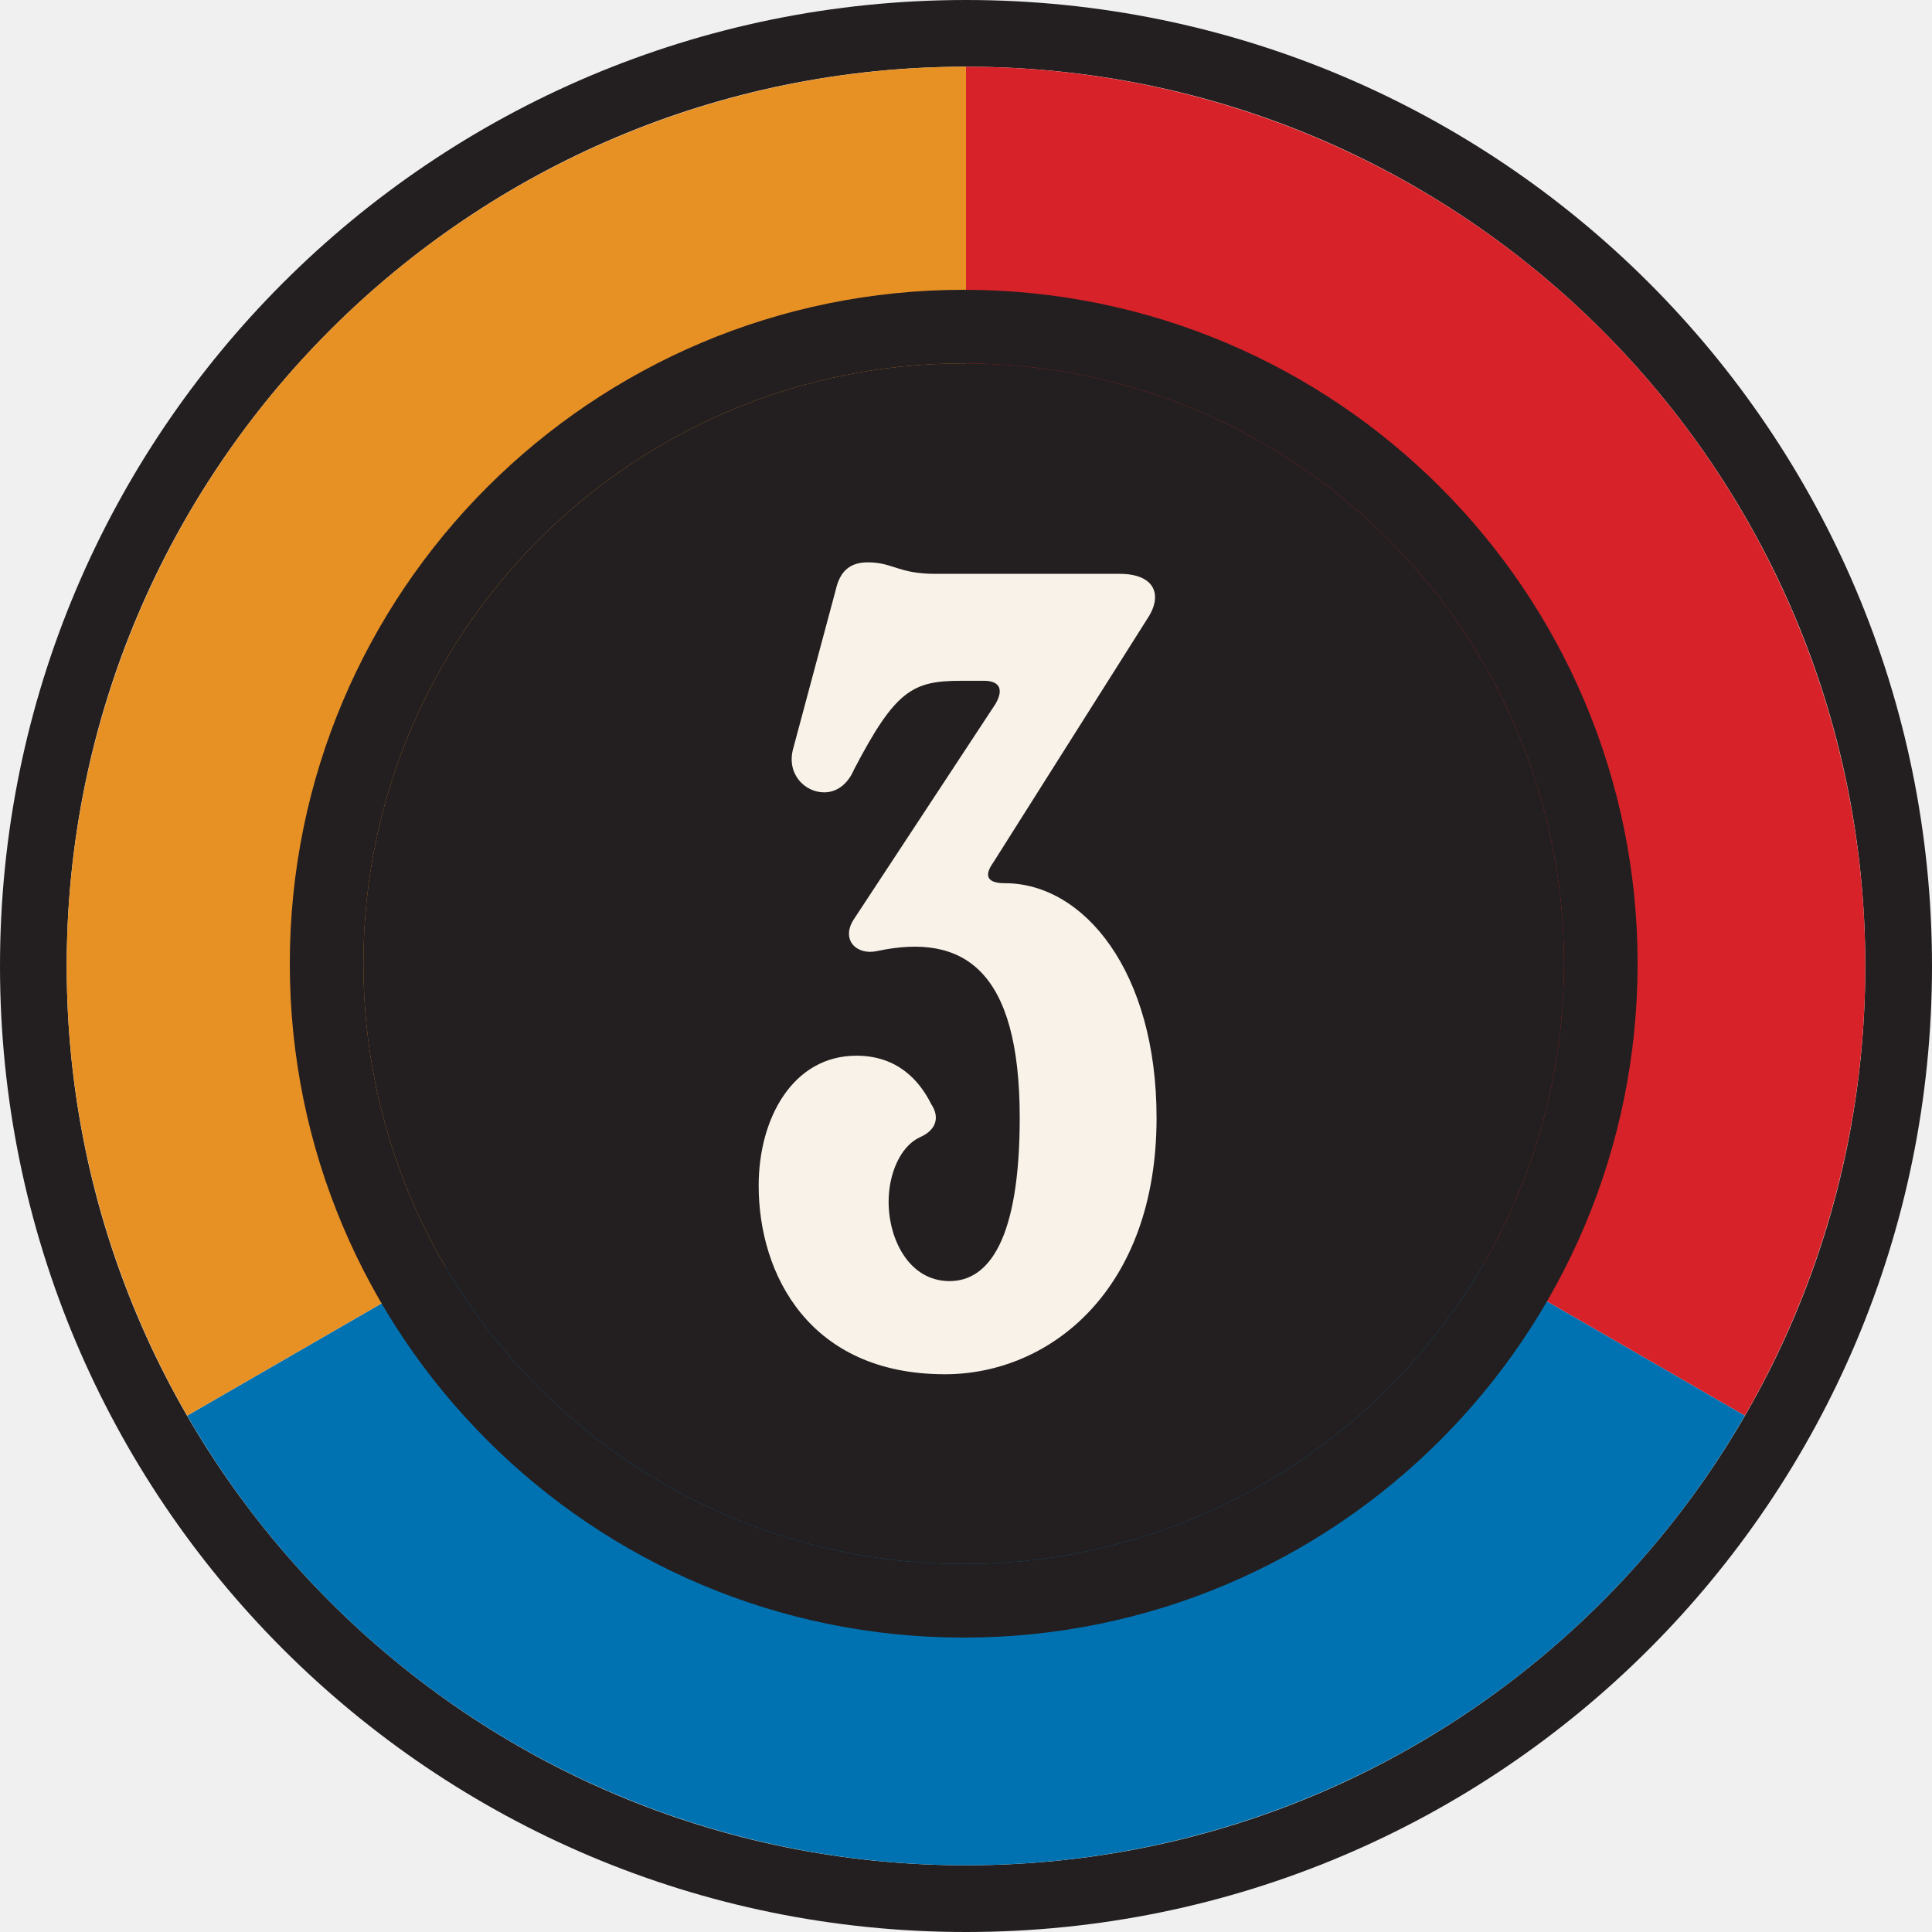
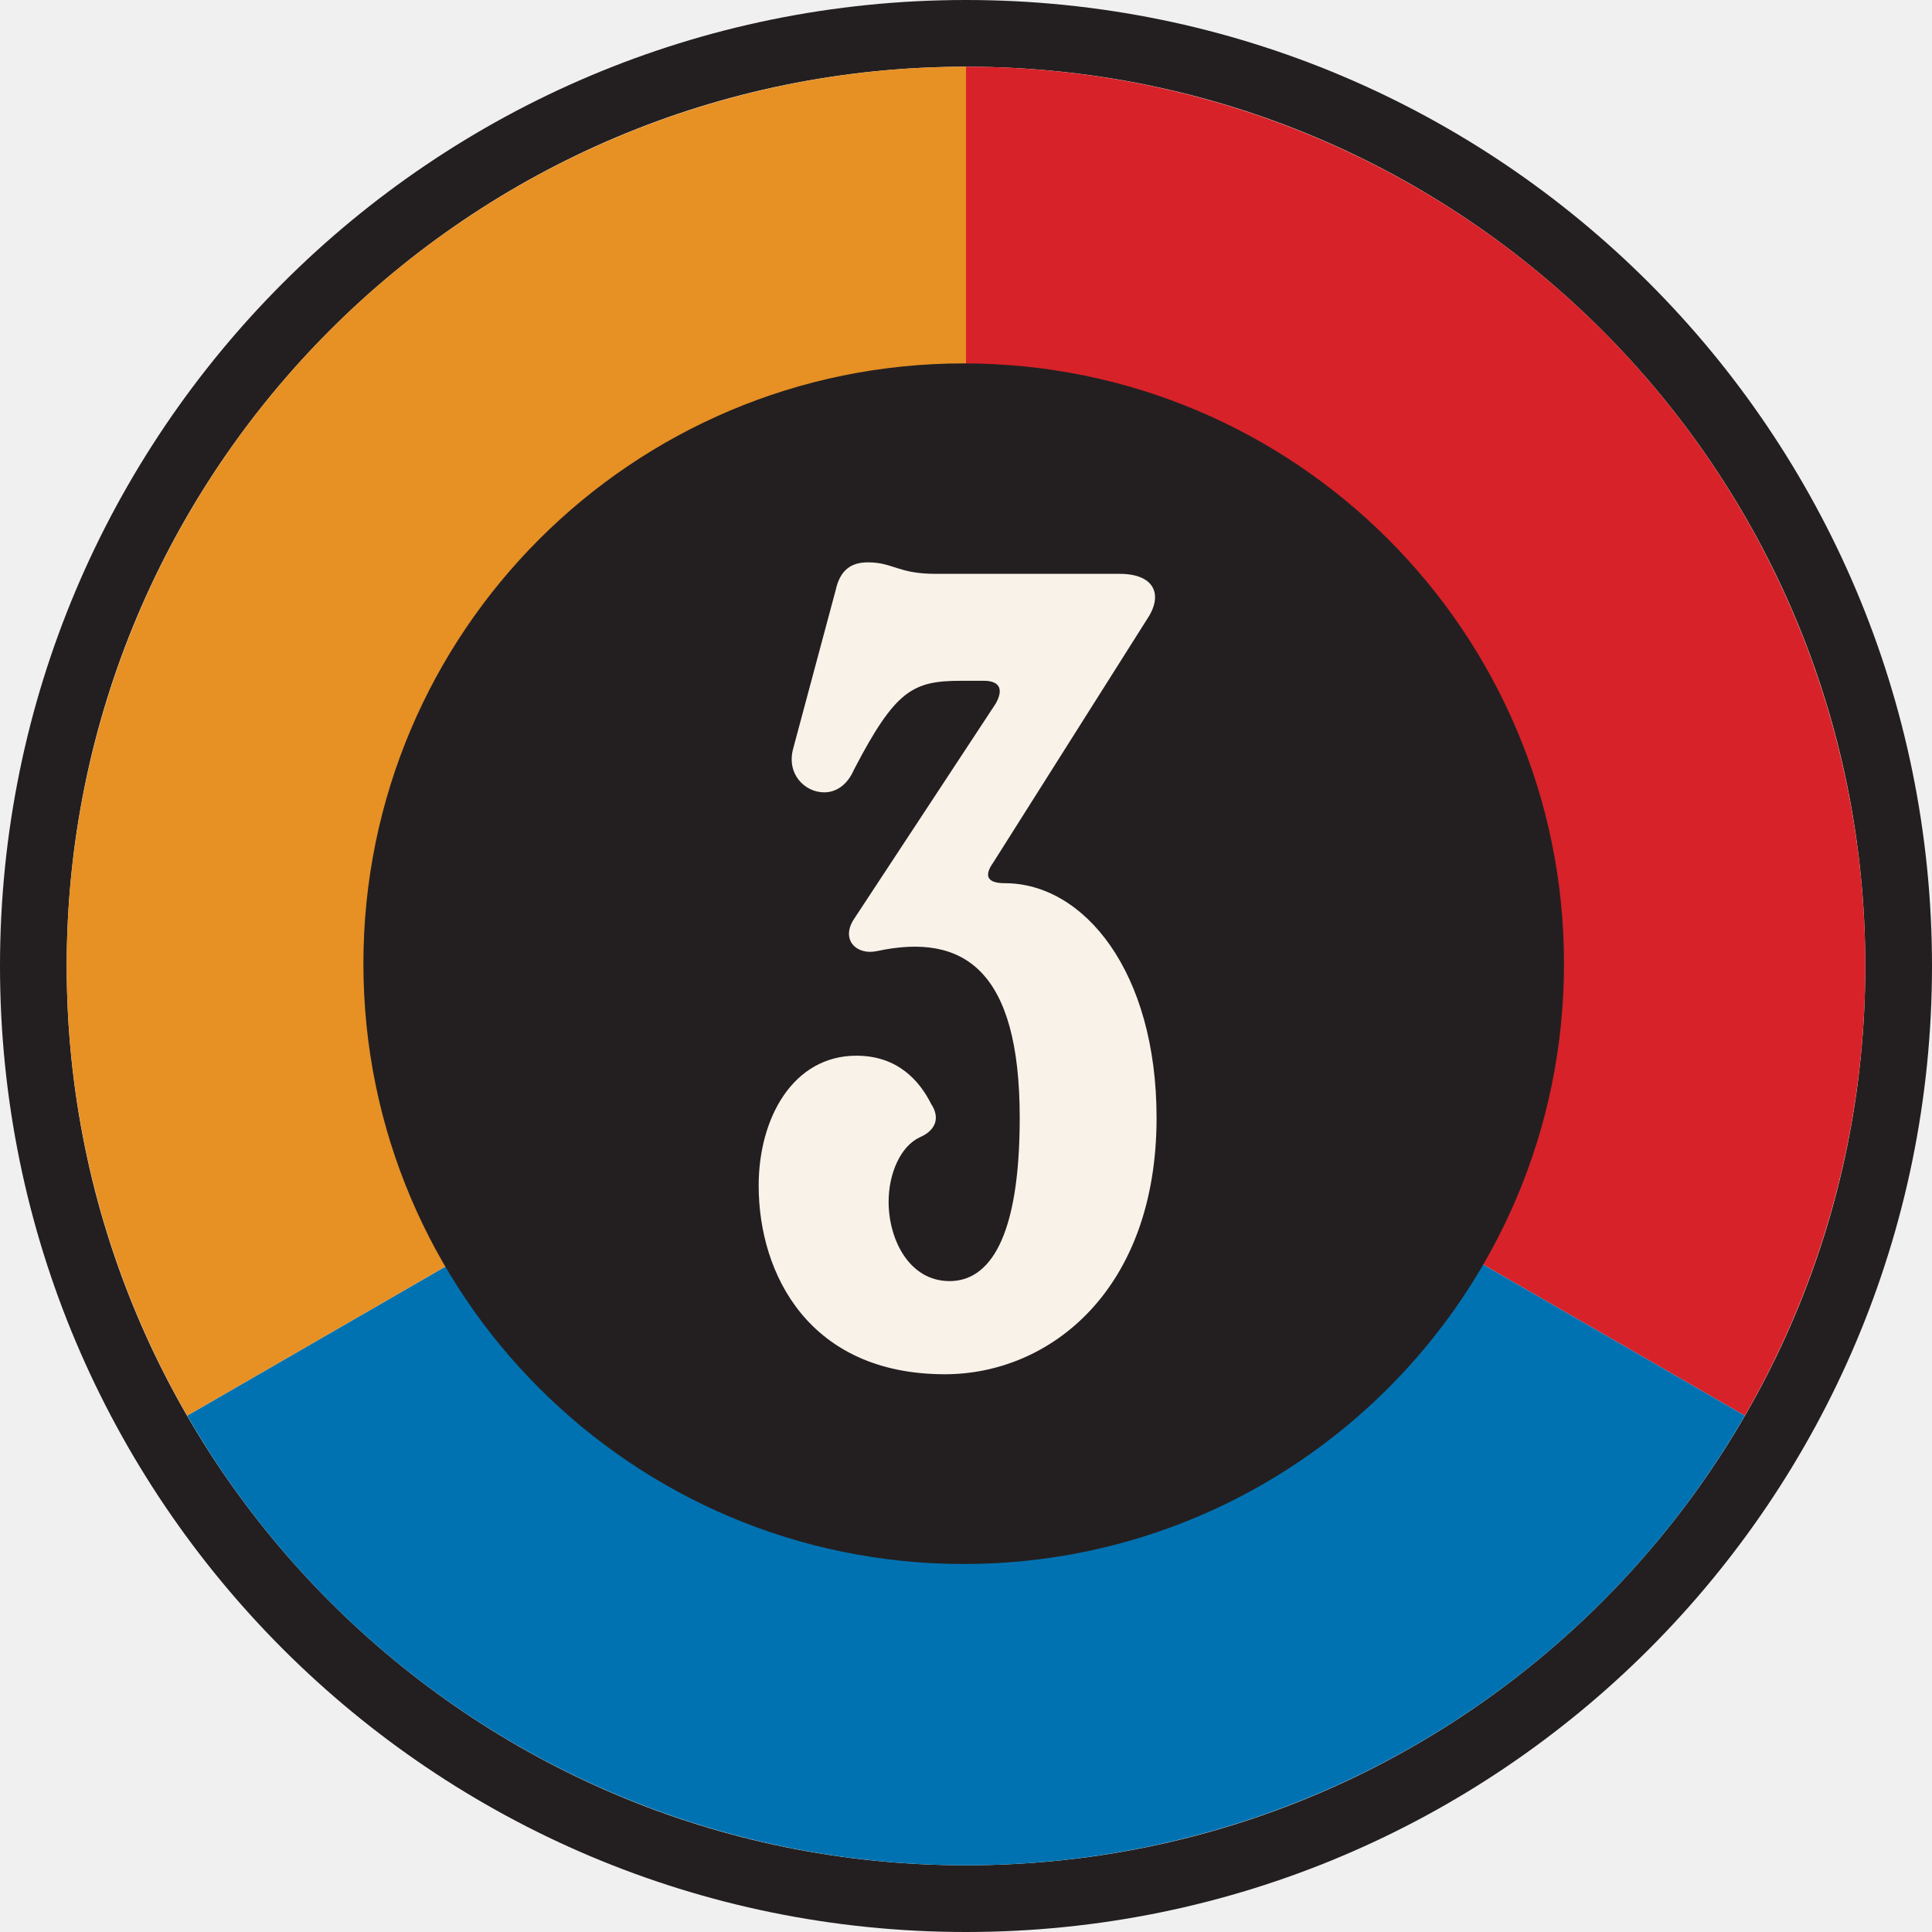
- <svg xmlns="http://www.w3.org/2000/svg" xmlns:xlink="http://www.w3.org/1999/xlink" width="420" height="420" viewBox="0 0 420 420" fill="none">
+ <svg xmlns="http://www.w3.org/2000/svg" width="420" height="420" viewBox="0 0 420 420" fill="none">
  <rect x="8" y="8" width="404" height="404" rx="202" fill="#F8F2E9" />
  <rect x="8" y="8" width="404" height="404" rx="202" stroke="#231F20" stroke-width="16" />
  <g clip-path="url(#clip0_761_19)">
    <rect width="391" height="391" transform="translate(14.5 14.5)" fill="#F8F2E9" />
    <path d="M210 14.5C244.317 14.5 278.03 23.533 307.75 40.692C337.47 57.851 362.149 82.53 379.308 112.25C396.467 141.97 405.5 175.683 405.5 210C405.5 244.317 396.467 278.03 379.308 307.75L210 210L210 14.5Z" fill="#D72229" />
    <path d="M379.308 307.75C362.149 337.47 337.47 362.149 307.75 379.308C278.03 396.467 244.317 405.5 210 405.5C175.683 405.5 141.97 396.467 112.25 379.308C82.53 362.149 57.851 337.47 40.692 307.75L210 210L379.308 307.75Z" fill="#0072B2" />
    <path d="M40.692 307.75C23.533 278.03 14.5 244.317 14.5 210C14.5 175.683 23.533 141.97 40.692 112.25C57.851 82.53 82.53 57.851 112.25 40.692C141.97 23.533 175.683 14.5 210 14.5V210L40.692 307.75Z" fill="#E79024" />
-     <use xlink:href="#stroke0_761_19" fill="#231F20" />
-     <mask id="stroke1_761_19" maskUnits="userSpaceOnUse" x="63" y="63" width="293" height="293" fill="black">
-       <rect fill="white" x="63" y="63" width="293" height="293" />
-       <use xlink:href="#stroke0_761_19" />
-     </mask>
-     <path d="M340 209.5C340 281.573 281.573 340 209.5 340C137.427 340 79 281.573 79 209.5C79 137.427 137.427 79 209.5 79C281.573 79 340 137.427 340 209.5Z" stroke-width="32" stroke="#231F20" mask="url(#stroke1_761_19)" />
+     <path d="M209.5 340C281.573 340 340 281.573 340 209.5C340 137.427 281.573 79 209.5 79C137.427 79 79 137.427 79 209.5C79 281.573 137.427 340 209.5 340Z" fill="#231F20" />
    <path d="M164.928 257.75C164.928 243 172.428 229.5 186.178 229.5C195.178 229.5 199.928 235 202.428 240C204.428 243 203.428 245.75 199.928 247.25C195.678 249.25 193.178 255.25 193.178 261.25C193.178 269.5 197.678 278.5 206.428 278.5C214.928 278.5 221.678 269.5 221.678 243C221.678 210.75 209.428 202.75 190.678 206.75C186.178 207.75 182.678 204.25 185.678 199.75L216.428 153C218.428 149.5 216.928 148 213.928 148H208.928C198.428 148 194.678 150 185.678 167.25C184.178 170.75 181.678 172.25 179.178 172.25C174.928 172.25 170.928 168.25 172.428 162.75L181.678 128.25C182.678 123.75 185.178 122.25 188.678 122.25C194.178 122.25 195.178 124.75 203.428 124.75H243.428C250.928 124.75 252.928 129.25 249.428 134.5L215.928 187.5C213.428 191 215.428 192 218.428 192C235.678 192 251.428 211.25 251.428 243C251.428 280.5 228.178 298.75 205.428 298.75C175.928 298.75 164.928 277 164.928 257.75Z" fill="#F8F2E9" />
  </g>
  <defs>
    <clipPath id="clip0_761_19">
      <rect width="391" height="391" rx="195.5" fill="white" transform="translate(14.5 14.5)" />
    </clipPath>
-     <path id="stroke0_761_19" d="M209.5 340C281.573 340 340 281.573 340 209.5C340 137.427 281.573 79 209.5 79C137.427 79 79 137.427 79 209.5C79 281.573 137.427 340 209.5 340Z" />
  </defs>
</svg>
